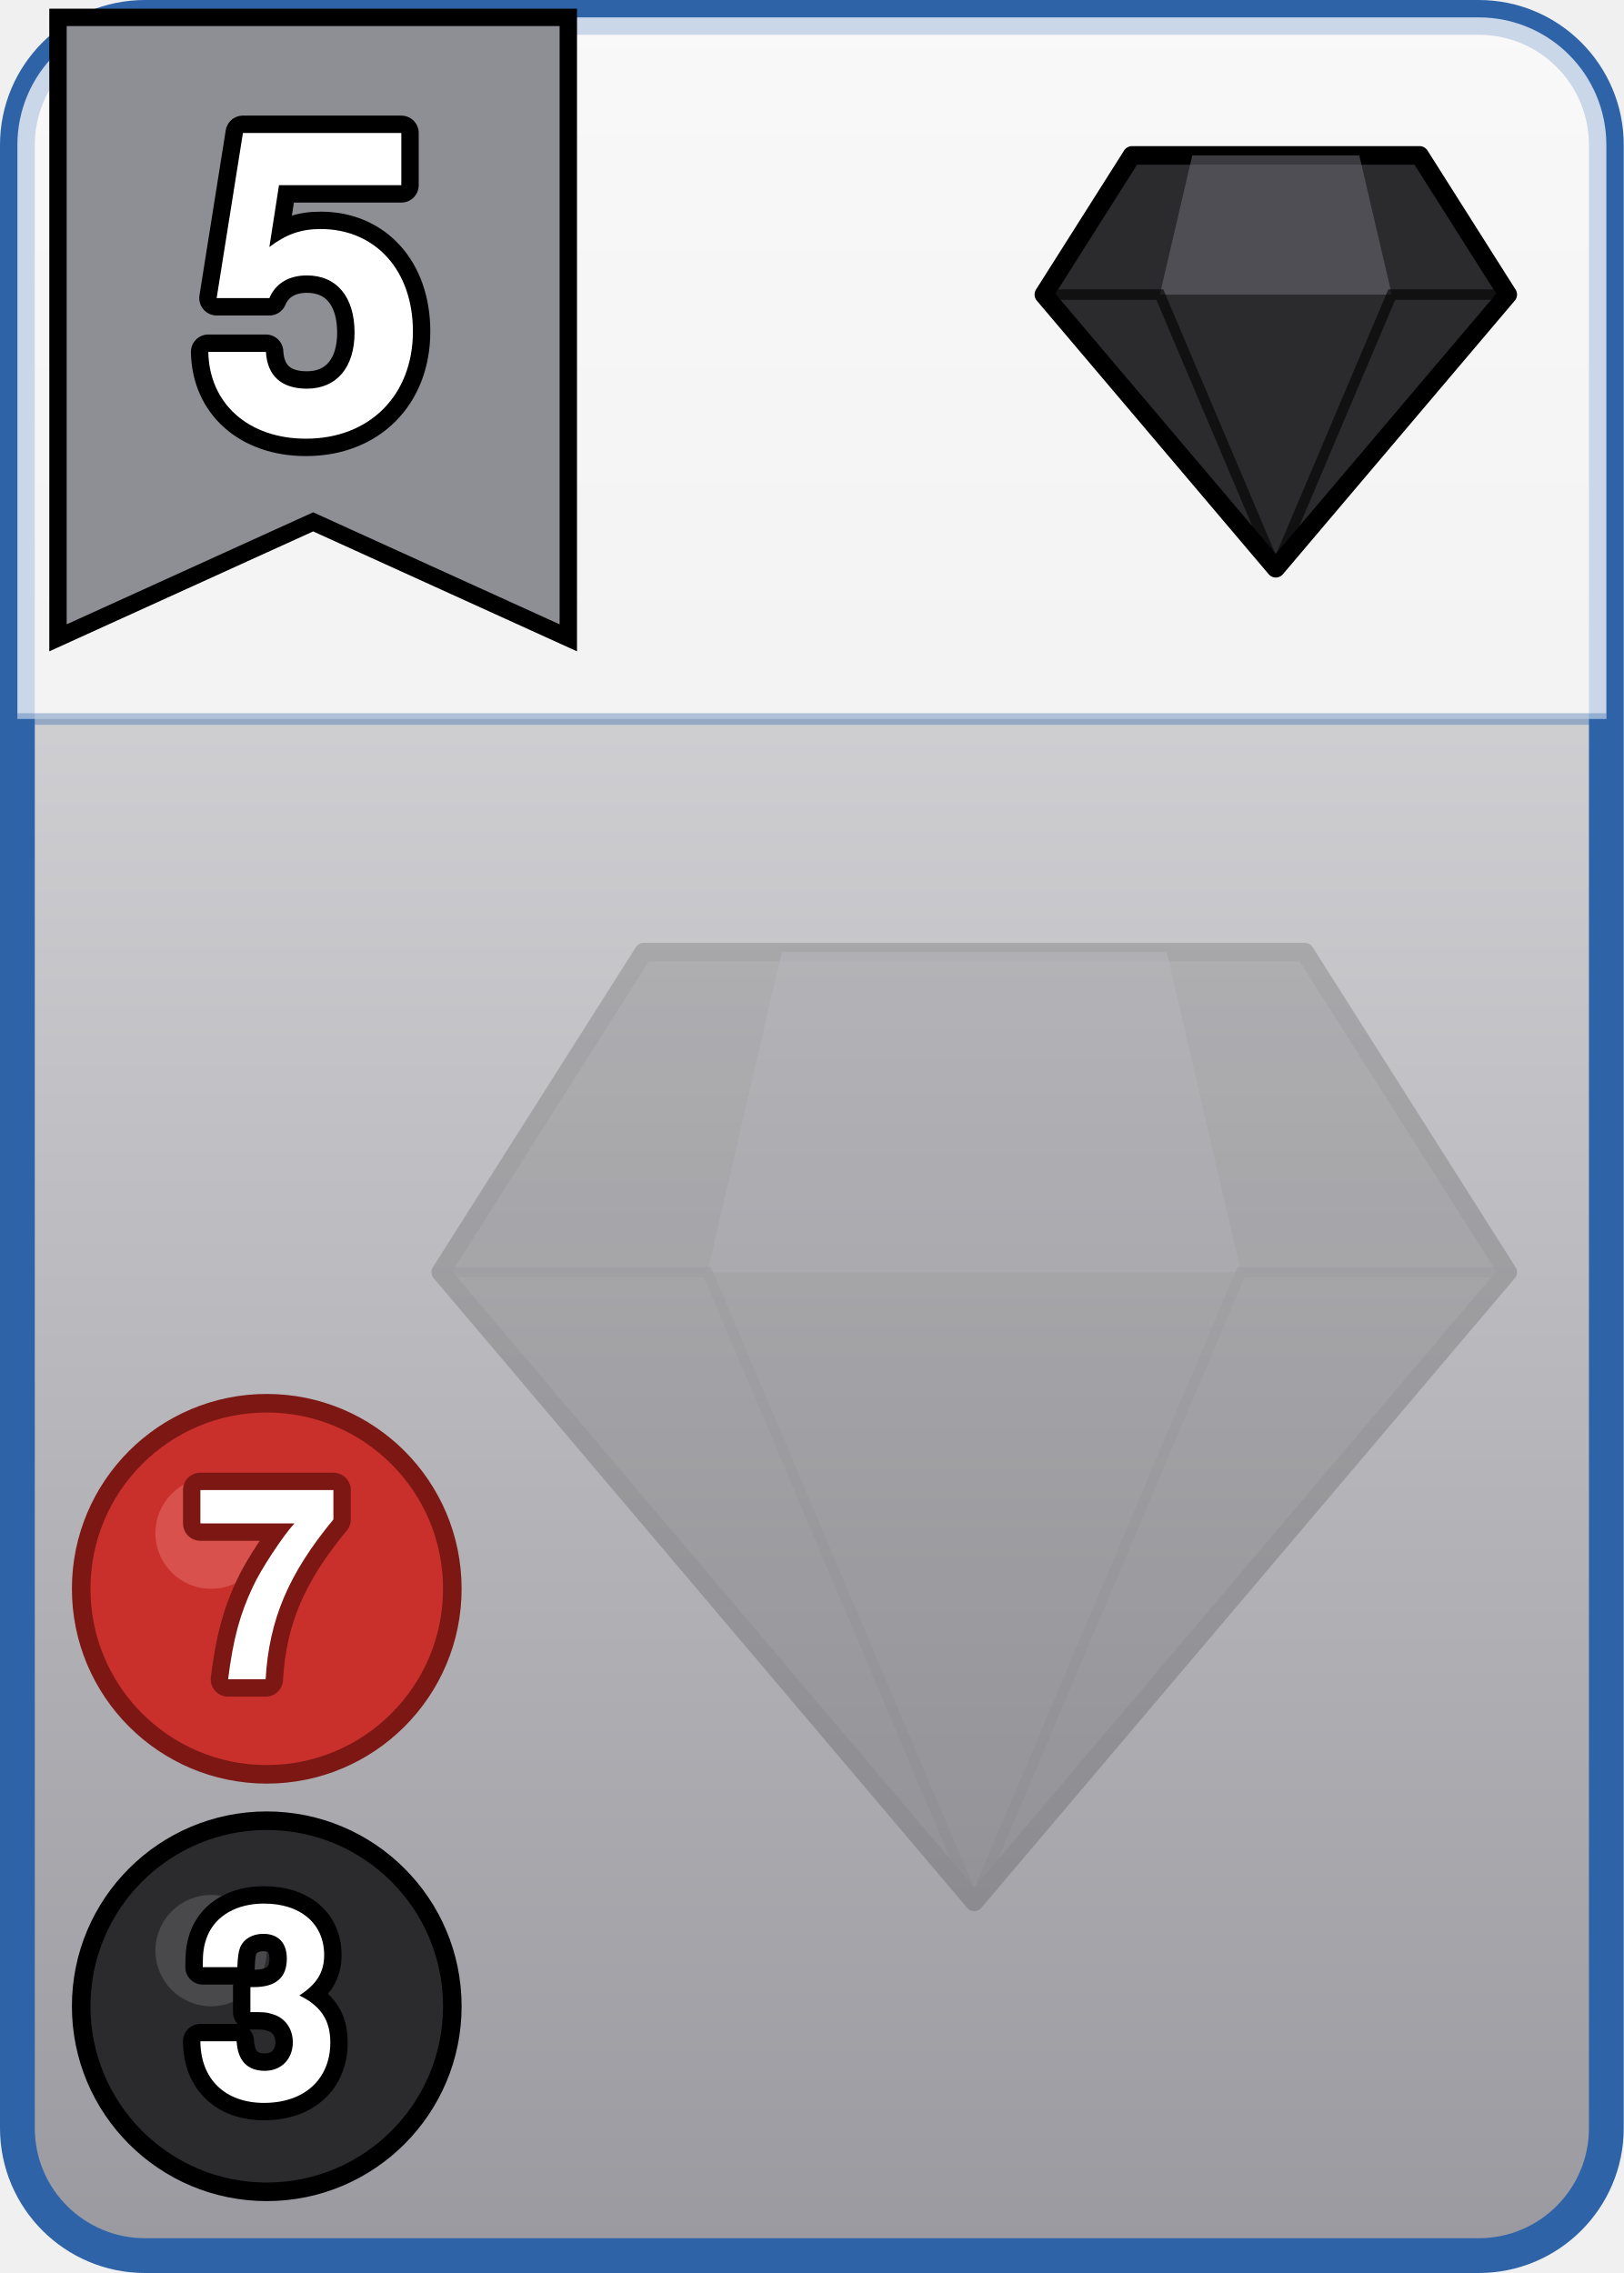
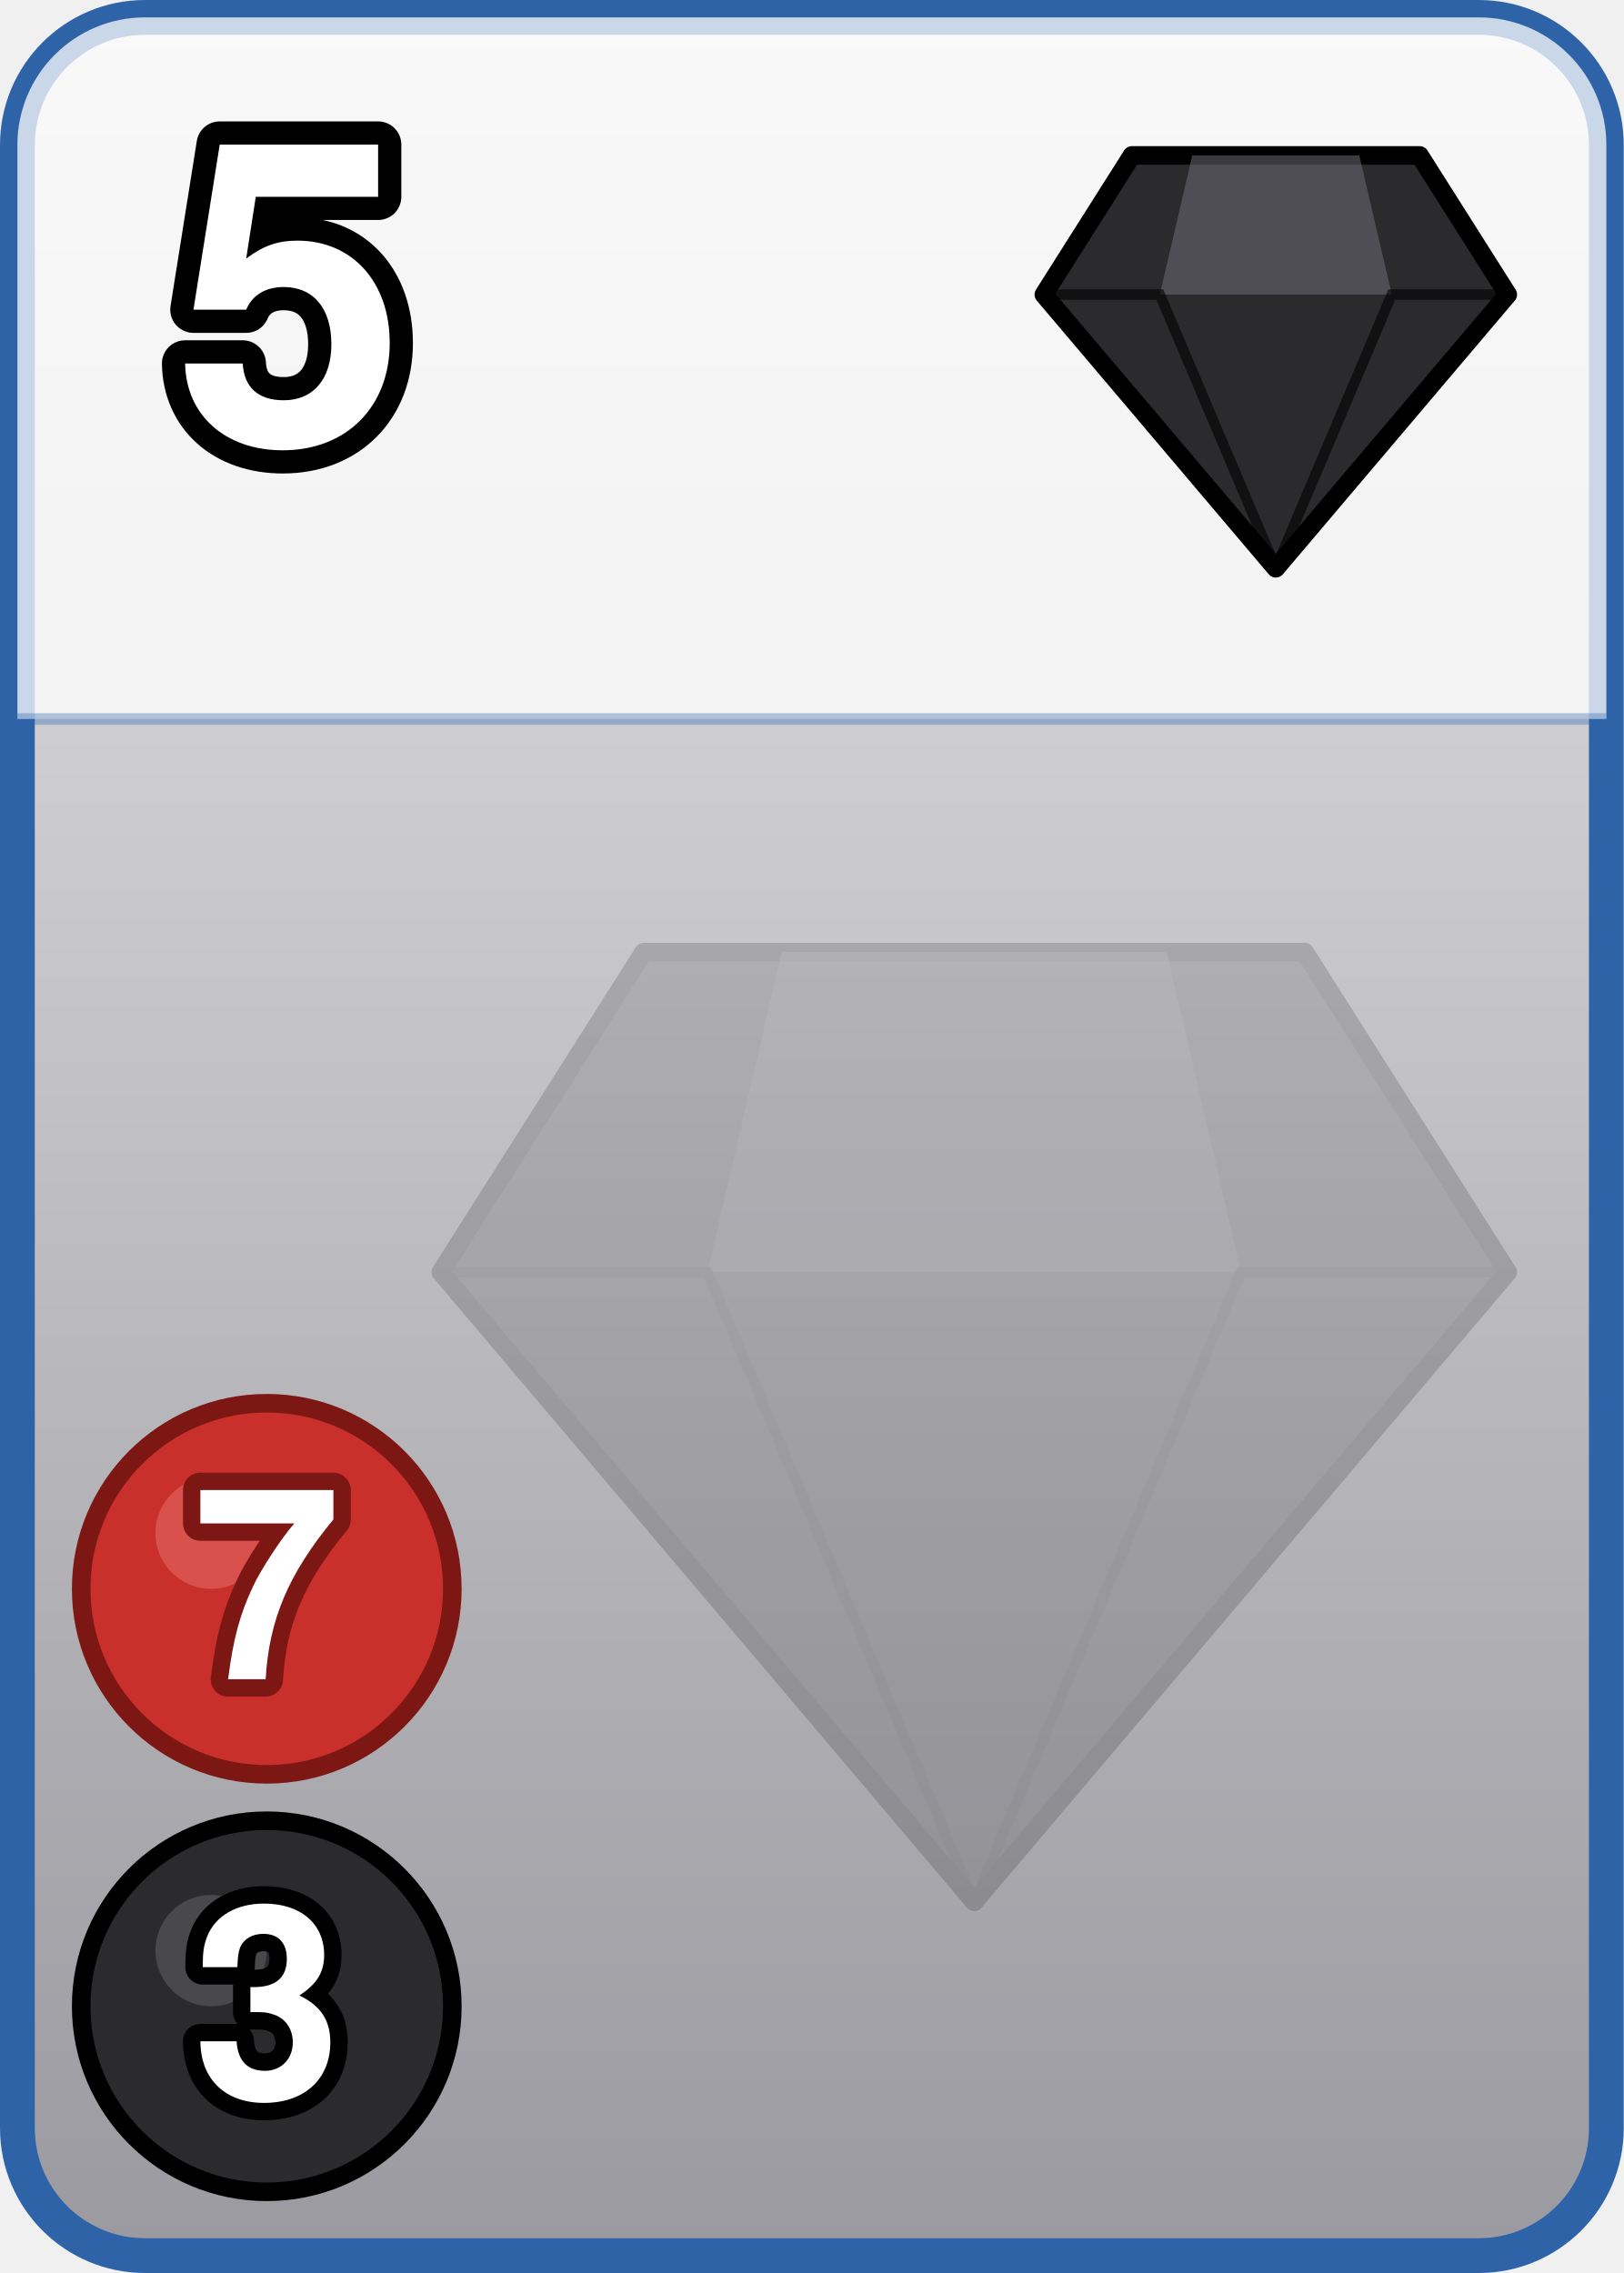
<svg xmlns="http://www.w3.org/2000/svg" width="140" height="196" viewBox="0 0 140 196" role="img" aria-label="レベル3 5点 ボーナス黒 コスト赤7・黒3">
  <defs>
    <linearGradient id="bgc81" x1="0" y1="0" x2="0" y2="1">
      <stop offset="0" stop-color="#E6E6E8" />
      <stop offset="1" stop-color="#9A9AA0" />
    </linearGradient>
  </defs>
  <rect x="1.5" y="1.5" width="137" height="193" rx="11" fill="url(#bgc81)" stroke="#2F63A8" stroke-width="3" />
  <g opacity="0.16">
    <polygon points="55.5,82.1 112.5,82.1 130.0,109.7 84.0,164.0 38.0,109.7" fill="#2B2B2E" stroke="#000000" stroke-width="1.6" stroke-linejoin="round" />
    <polygon points="67.4,82.1 100.6,82.1 107.0,109.7 61.0,109.7" fill="#6C6C72" opacity="0.55" />
    <polyline points="38.0,109.7 61.0,109.7 84.0,164.0" fill="none" stroke="#000000" stroke-width="0.9" opacity="0.6" />
    <polyline points="130.0,109.7 107.0,109.7 84.0,164.0" fill="none" stroke="#000000" stroke-width="0.9" opacity="0.6" />
  </g>
  <path d="M1.5,62 V12.5 A11,11 0 0 1 12.5,1.5 H127.5 A11,11 0 0 1 138.5,12.5 V62 Z" fill="#FFFFFF" opacity="0.74" />
  <line x1="1.5" y1="62" x2="138.5" y2="62" stroke="#2F63A8" stroke-width="1" opacity="0.35" />
  <polygon points="97.6,13.4 122.4,13.4 130.0,25.4 110.0,49.0 90.0,25.4" fill="#2B2B2E" stroke="#000000" stroke-width="1.6" stroke-linejoin="round" />
  <polygon points="102.8,13.4 117.2,13.4 120.0,25.4 100.0,25.4" fill="#6C6C72" opacity="0.55" />
  <polyline points="90.0,25.4 100.0,25.4 110.0,49.0" fill="none" stroke="#000000" stroke-width="0.9" opacity="0.6" />
  <polyline points="130.0,25.4 120.0,25.4 110.0,49.0" fill="none" stroke="#000000" stroke-width="0.9" opacity="0.6" />
-   <path d="M5,1.5 H49 V55 L27,45 L5,55 Z" fill="#8E8E95" stroke="#000000" stroke-width="1.5" />
-   <text x="27" y="37" text-anchor="middle" font-size="36" font-weight="800" fill="#FFFFFF" stroke="#000000" stroke-width="3" paint-order="stroke" stroke-linejoin="round" font-family="'Helvetica Neue', Helvetica, Arial, sans-serif">5</text>
+   <text x="25" y="38" text-anchor="middle" font-size="36" font-weight="800" fill="#FFFFFF" stroke="#000000" stroke-width="4" paint-order="stroke" stroke-linejoin="round" font-family="'Helvetica Neue', Helvetica, Arial, sans-serif">5</text>
  <circle cx="23" cy="137" r="16" fill="#C9302C" stroke="#7D1714" stroke-width="1.6" />
  <circle cx="18.2" cy="132.2" r="4.8" fill="#EE7A76" opacity="0.45" />
  <text x="23" y="144.8" text-anchor="middle" font-size="23" font-weight="800" fill="#FFFFFF" stroke="#7D1714" stroke-width="3" paint-order="stroke" stroke-linejoin="round" font-family="'Helvetica Neue', Helvetica, Arial, sans-serif">7</text>
  <circle cx="23" cy="173" r="16" fill="#2B2B2E" stroke="#000000" stroke-width="1.6" />
  <circle cx="18.2" cy="168.2" r="4.8" fill="#6C6C72" opacity="0.45" />
  <text x="23" y="180.8" text-anchor="middle" font-size="23" font-weight="800" fill="#FFFFFF" stroke="#000000" stroke-width="3" paint-order="stroke" stroke-linejoin="round" font-family="'Helvetica Neue', Helvetica, Arial, sans-serif">3</text>
</svg>
